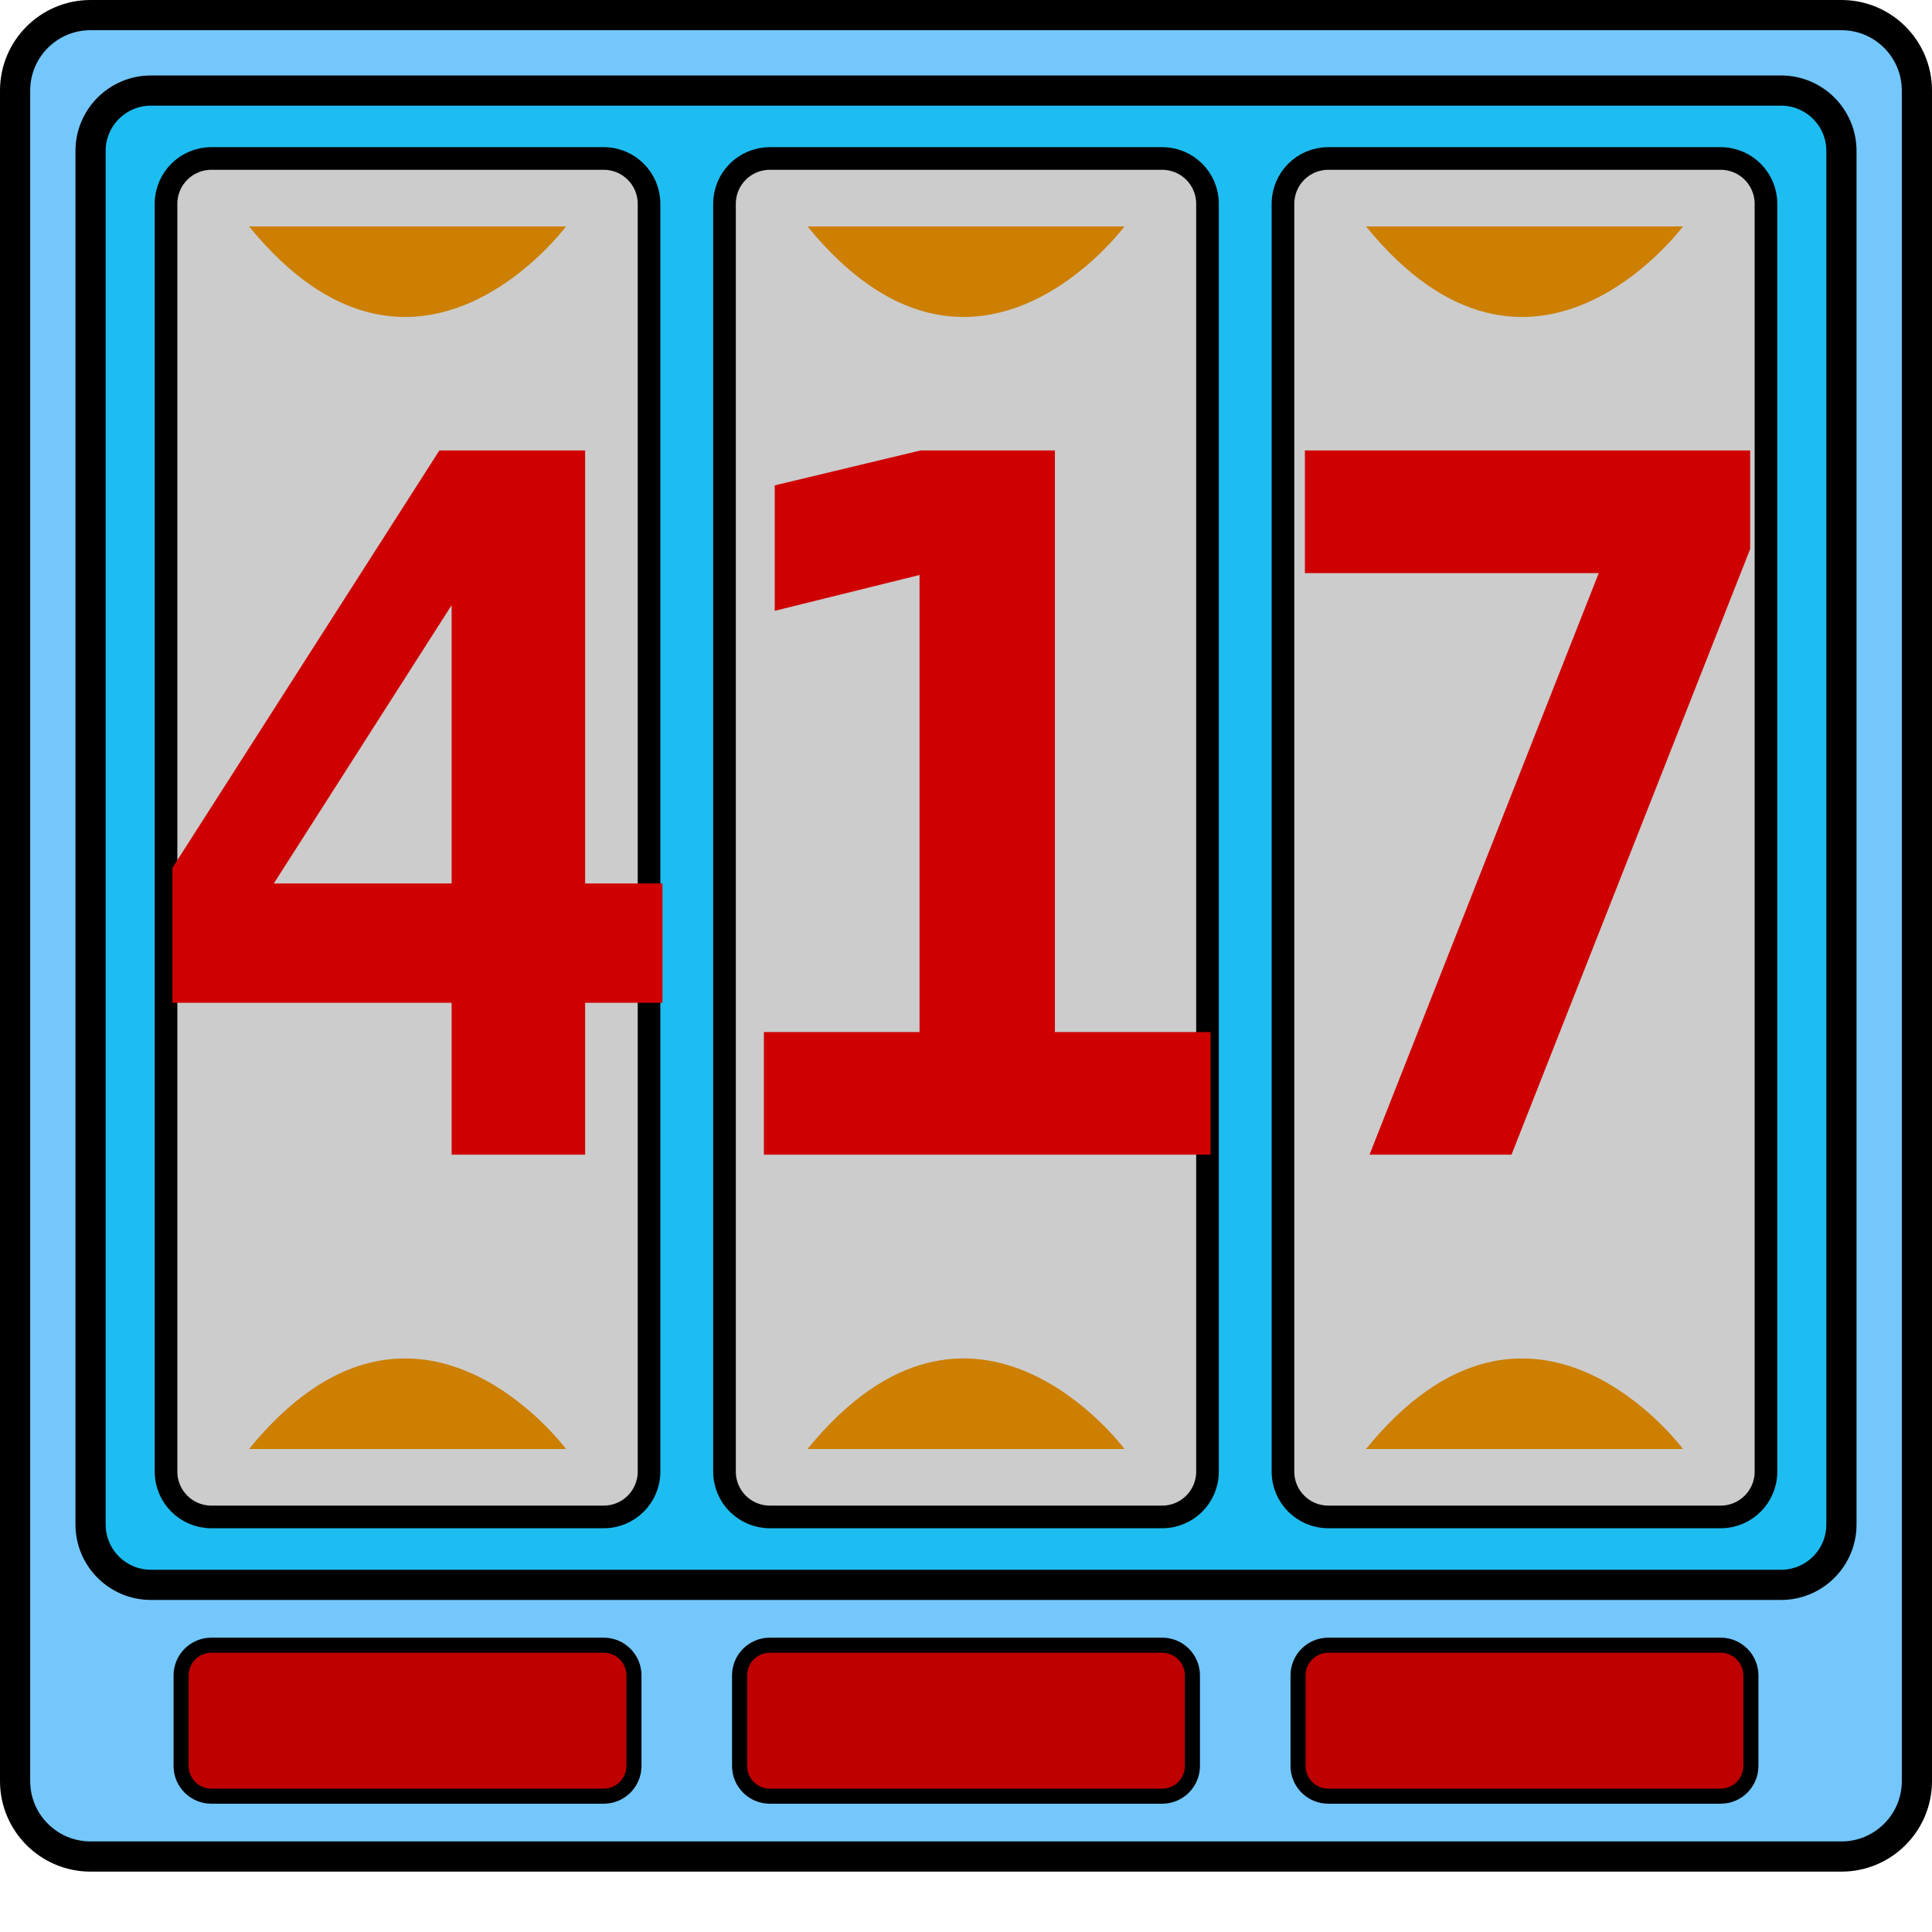
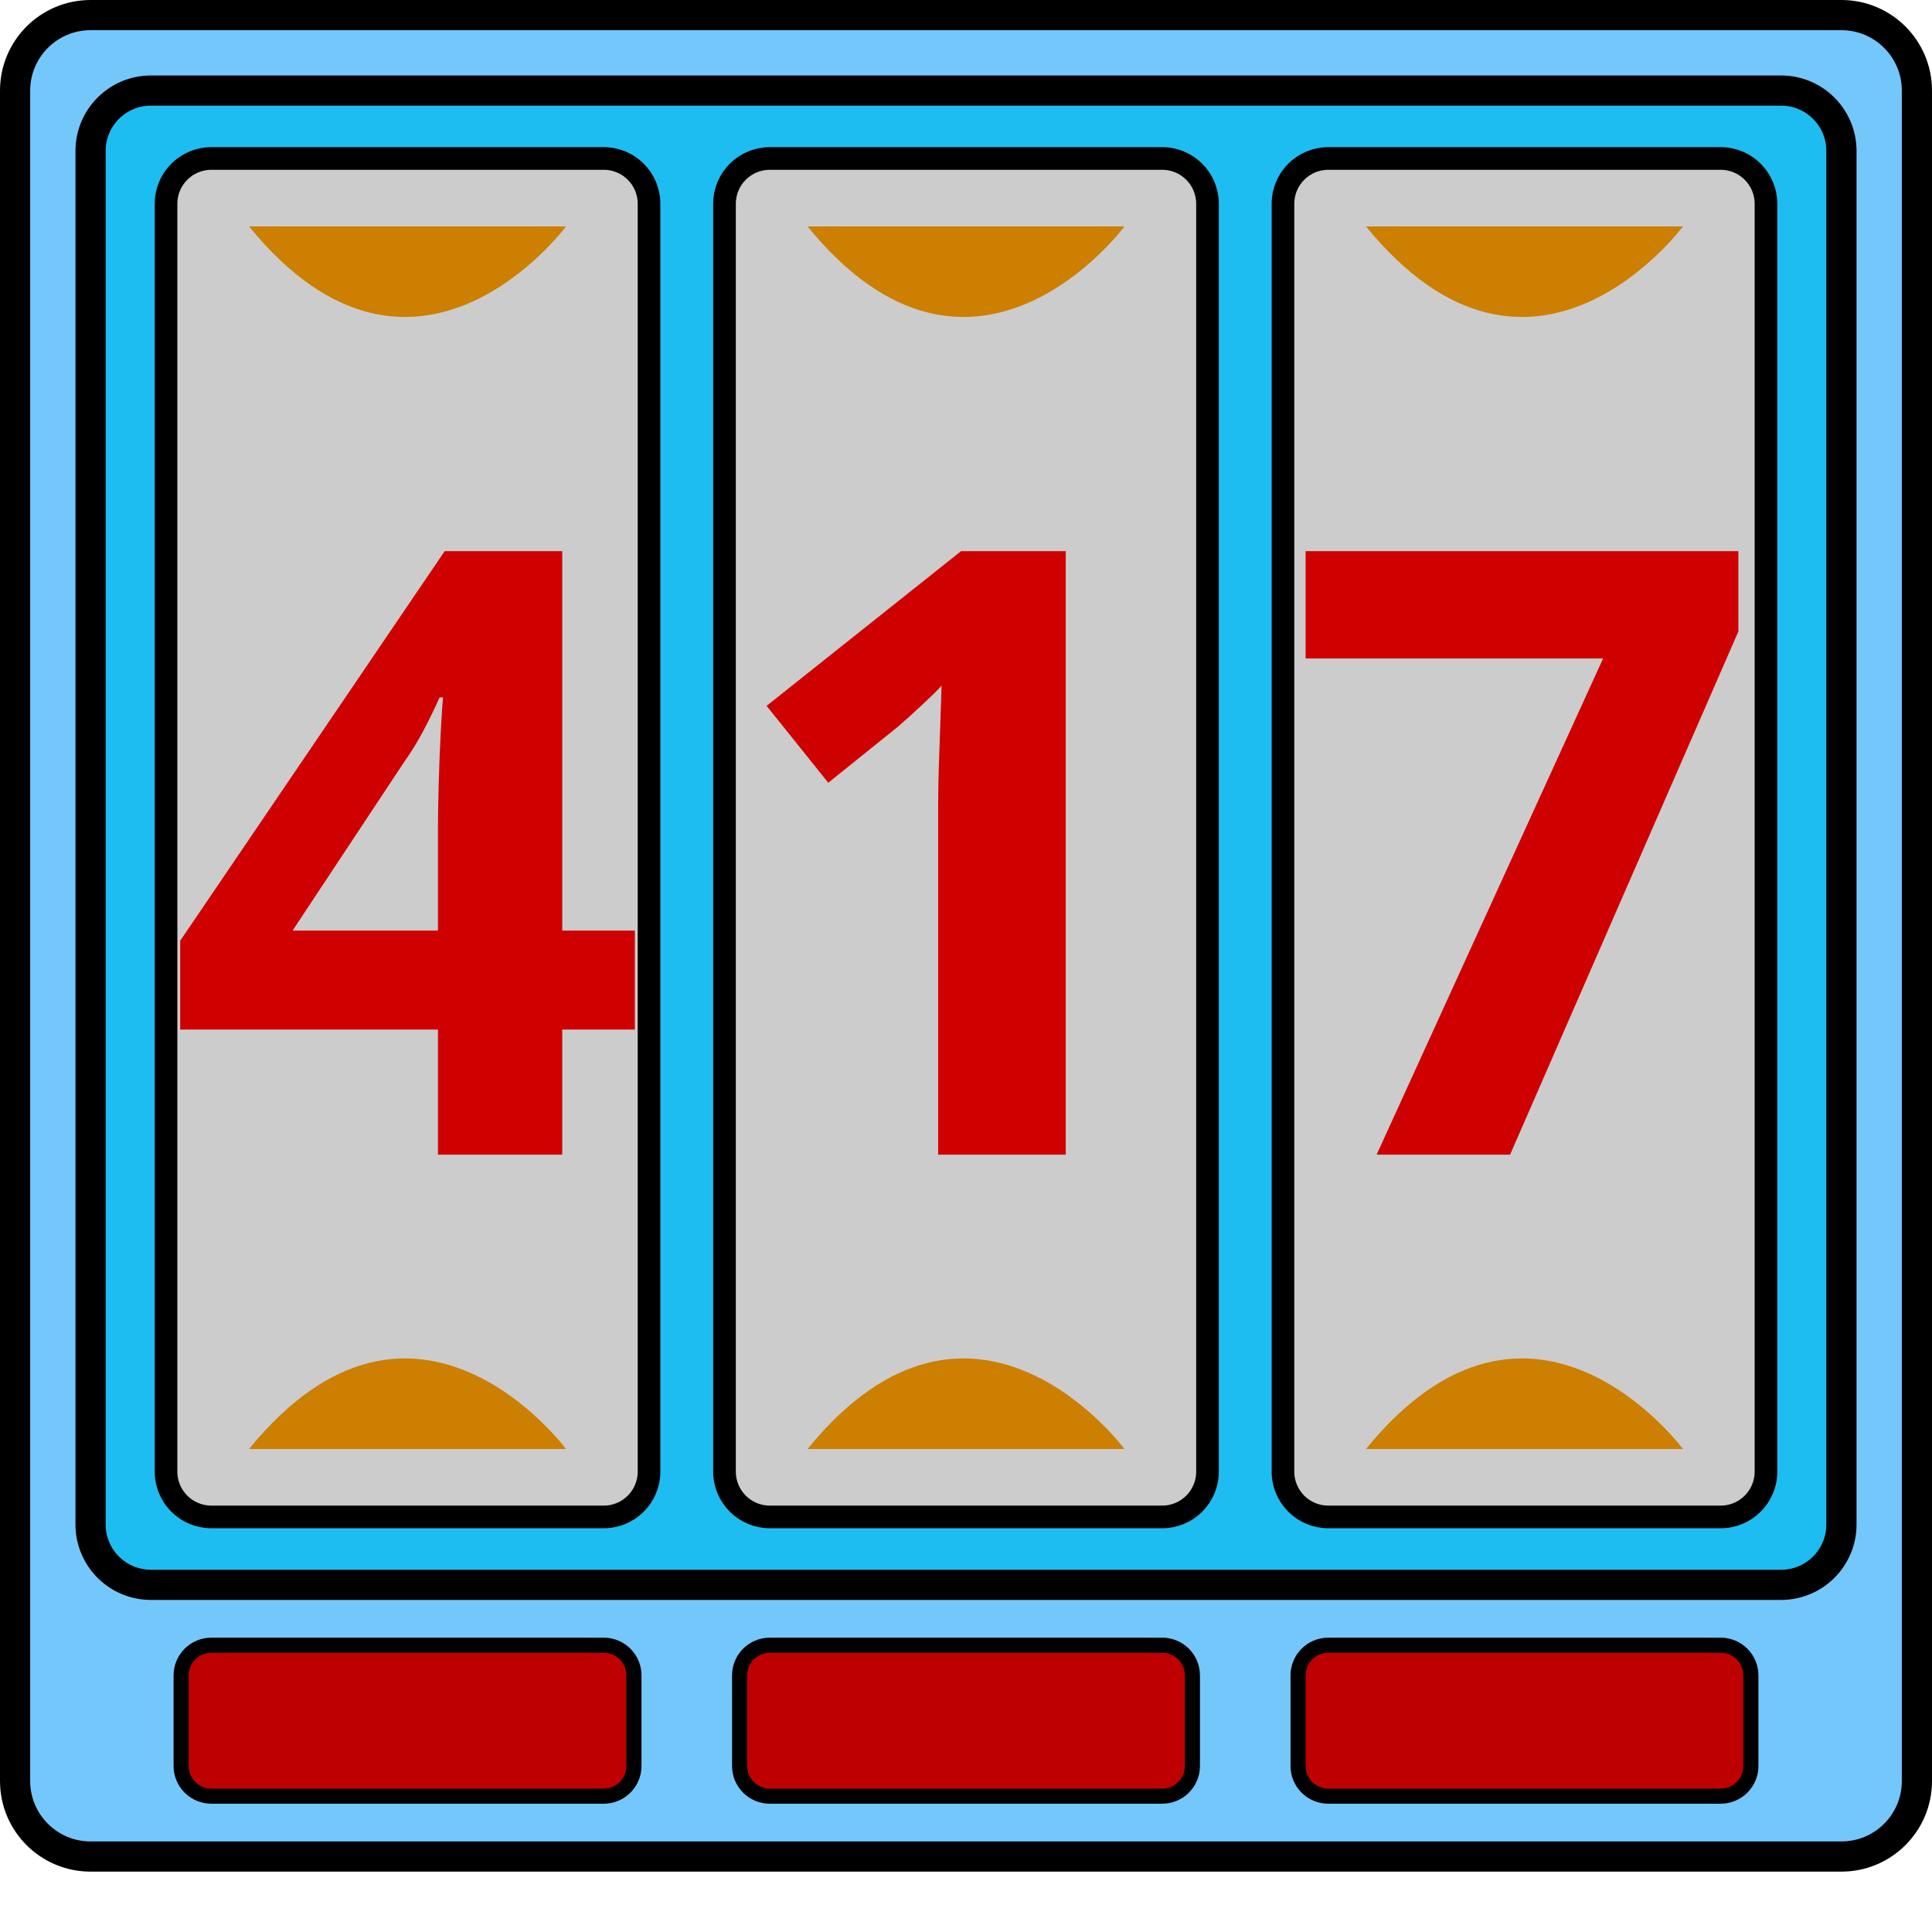
<svg xmlns="http://www.w3.org/2000/svg" width="256" height="256">
  <g>
    <rect x="2" y="2" rx="10" ry="10" height="244" width="252" stroke-width="4" stroke="#000000" fill="#74c7fb" />
    <rect x="12" y="12" rx="8" ry="8" height="198" width="232" stroke-width="4" stroke="#000000" fill="#1ebdf1" />
    <rect x="22" y="21" ry="6" rx="6" height="180" width="64" stroke-width="3" stroke="#000000" fill="#cccccc" />
    <rect x="96" y="21" ry="6" rx="6" height="180" width="64" stroke-width="3" stroke="#000000" fill="#cccccc" />
    <rect x="170" y="21" ry="6" rx="6" height="180" width="64" stroke-width="3" stroke="#000000" fill="#cccccc" />
    <rect x="24" y="218" rx="4" ry="4" height="20" width="60" stroke-width="2" stroke="#000000" fill="#bf0000" />
    <rect x="98" y="218" rx="4" ry="4" height="20" width="60" stroke-width="2" stroke="#000000" fill="#bf0000" />
    <rect x="172" y="218" rx="4" ry="4" height="20" width="60" stroke-width="2" stroke="#000000" fill="#bf0000" />
-   </g>
-   <g>
-     <text fill="#cf0000" x="55" y="153" font-family="Monospace" text-anchor="middle" font-weight="bold" font-size="128">4</text>
-     <text fill="#cf0000" x="128" y="153" font-family="Monospace" text-anchor="middle" font-weight="bold" font-size="128">1</text>
-     <text fill="#cf0000" x="203" y="153" font-family="Monospace" text-anchor="middle" font-weight="bold" font-size="128">7</text>
+     <text fill="#cf0000" x="54" y="153" font-family="sans-serif" text-anchor="middle" font-weight="bold" font-size="112">4</text>
+     <text fill="#cf0000" x="127" y="153" font-family="sans-serif" text-anchor="middle" font-weight="bold" font-size="112">1</text>
+     <text fill="#cf0000" x="202" y="153" font-family="sans-serif" text-anchor="middle" font-weight="bold" font-size="112">7</text>
    <path fill="#cc7f00" d="m33,30c22,27 42,0 42,0l-42,0z" />
    <path fill="#cc7f00" d="m33,192c22,-27 42,0 42,0l-42,0z" />
    <path fill="#cc7f00" d="m107,30c22,27 42,0 42,0l-42,0z" />
    <path fill="#cc7f00" d="m107,192c22,-27 42,0 42,0l-42,0z" />
    <path fill="#cc7f00" d="m181,30c22,27 42,0 42,0l-42,0z" />
    <path fill="#cc7f00" d="m181,192c22,-27 42,0 42,0l-42,0z" />
  </g>
</svg>
